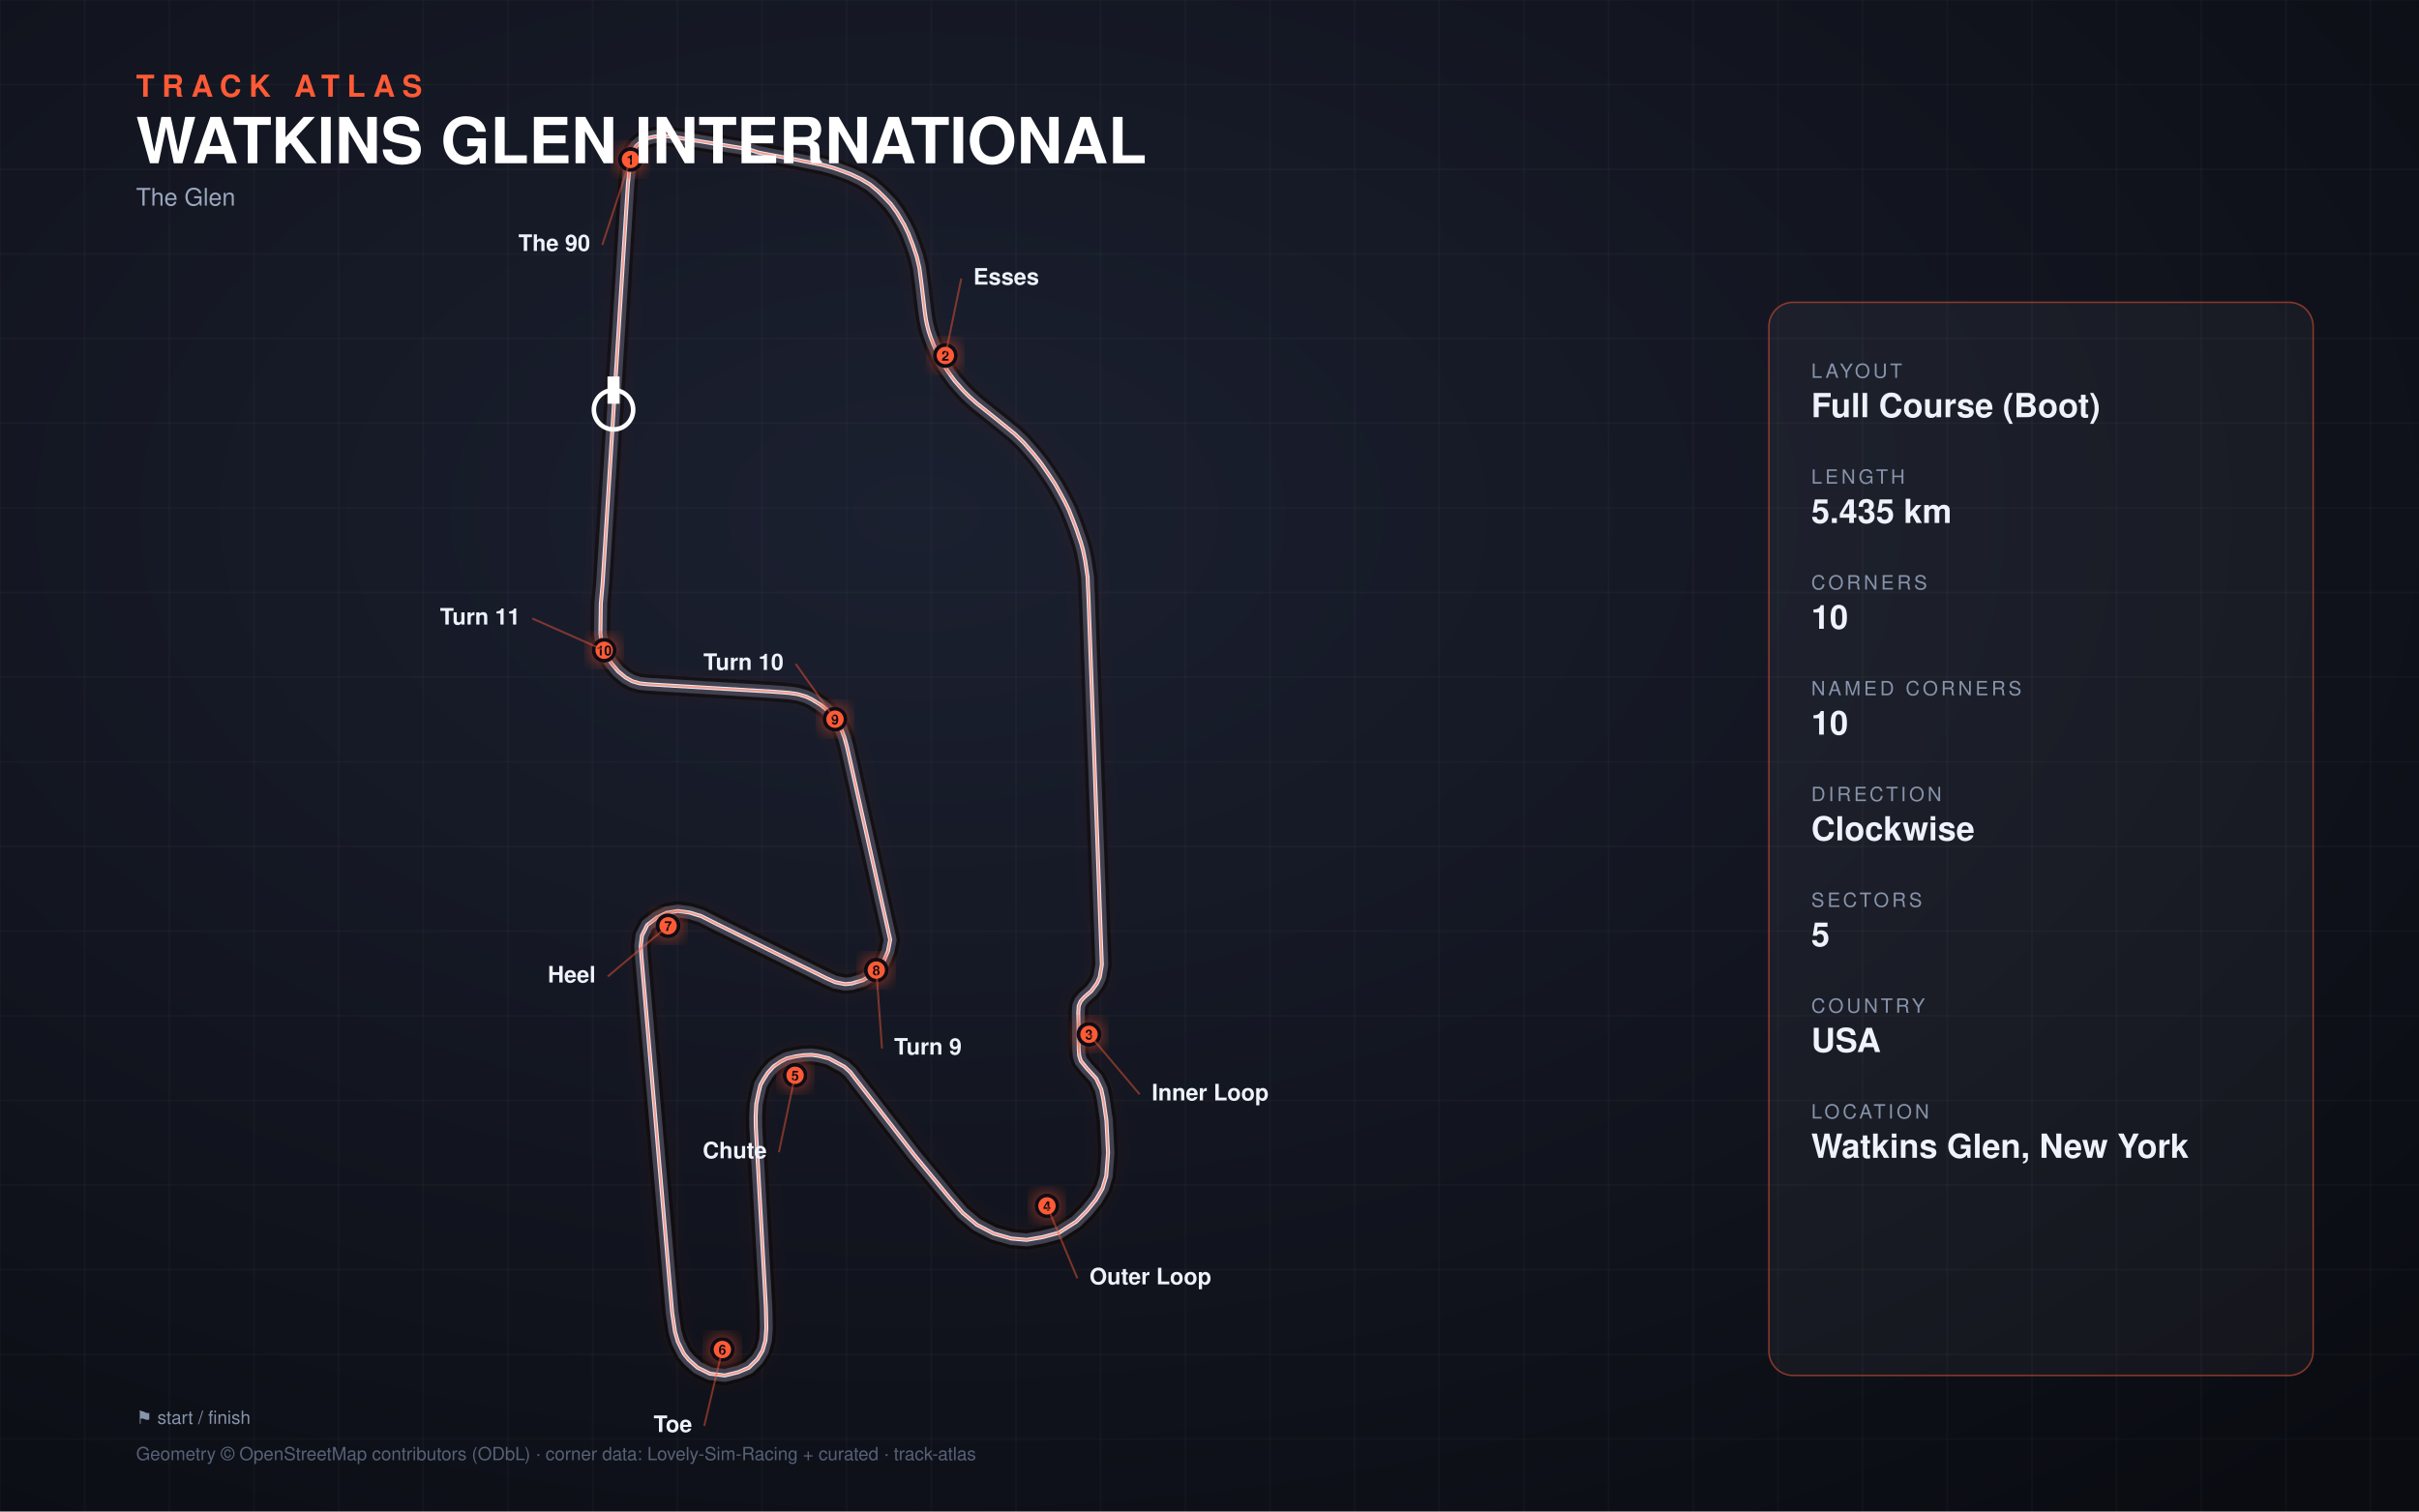
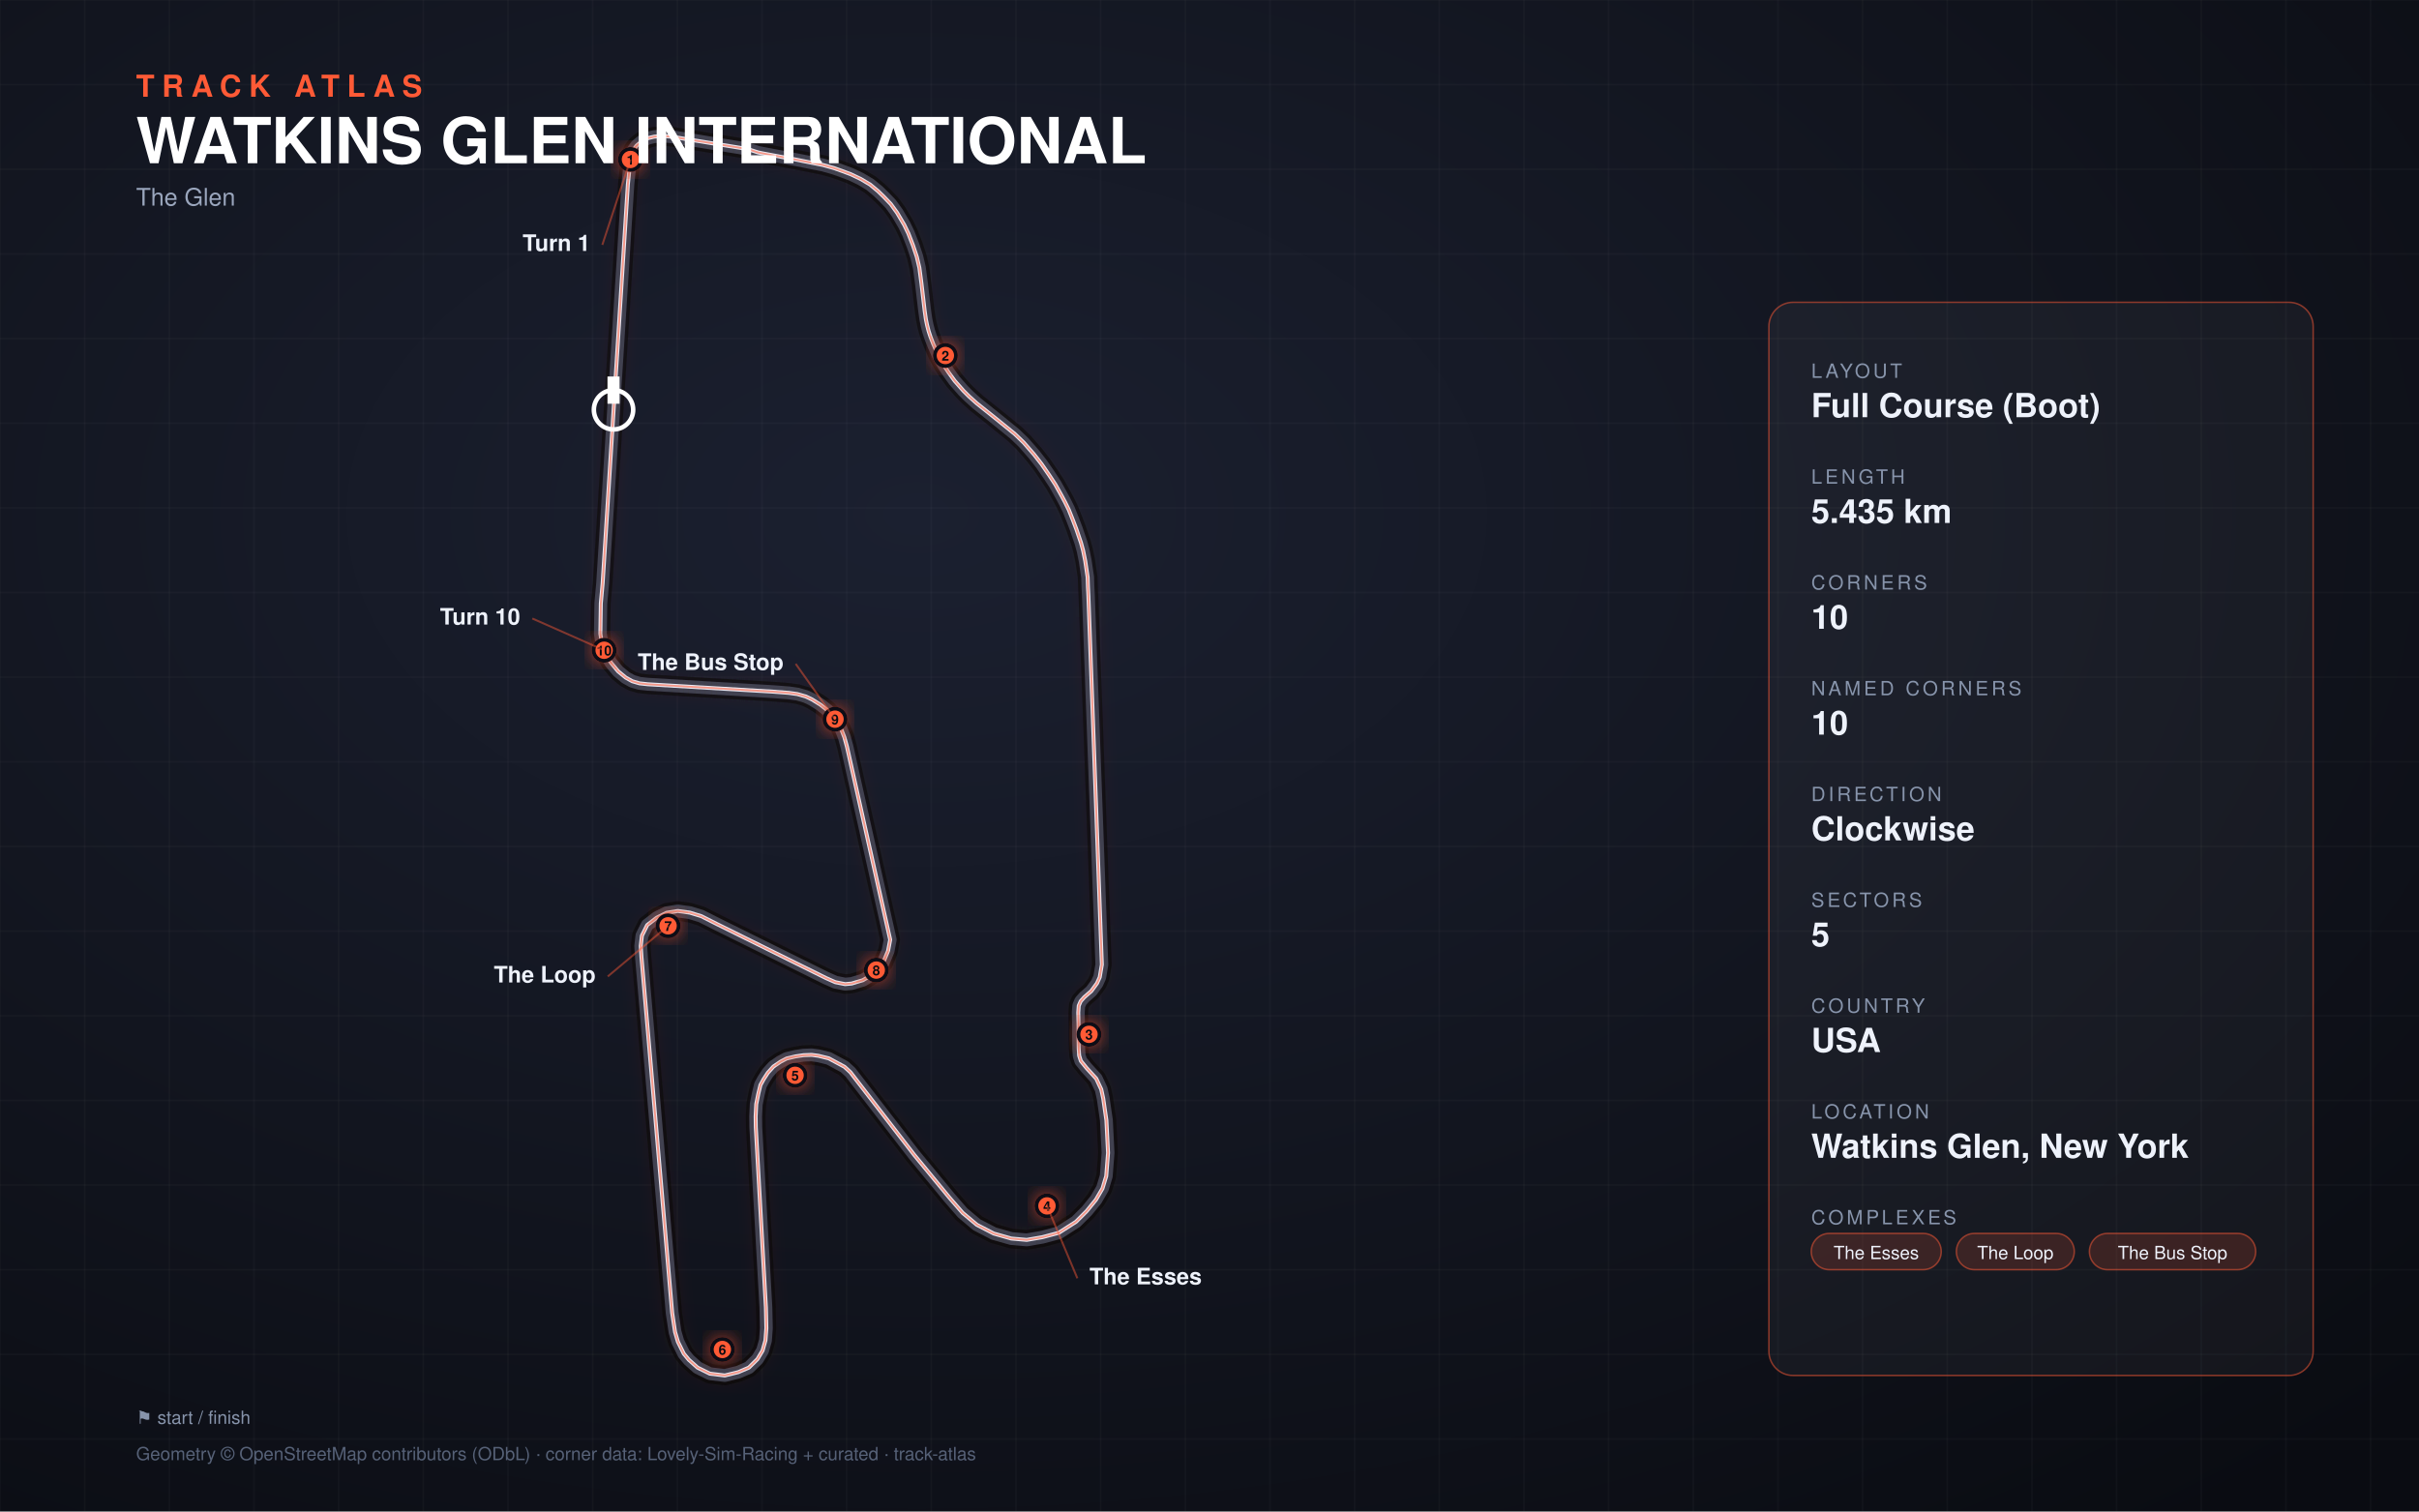
<svg xmlns="http://www.w3.org/2000/svg" width="1600" height="1000" viewBox="0 0 1600 1000" font-family="Helvetica, Arial, sans-serif">
  <defs>
    <radialGradient id="bg" cx="38%" cy="34%" r="85%">
      <stop offset="0%" stop-color="#1b2030" />
      <stop offset="55%" stop-color="#12151f" />
      <stop offset="100%" stop-color="#0a0c12" />
    </radialGradient>
    <linearGradient id="accent" x1="0" y1="0" x2="1" y2="1">
      <stop offset="0%" stop-color="#ff5a36" />
      <stop offset="100%" stop-color="#ffffff" />
    </linearGradient>
    <filter id="glow" x="-40%" y="-40%" width="180%" height="180%">
      <feGaussianBlur stdDeviation="6" result="b" />
      <feMerge>
        <feMergeNode in="b" />
        <feMergeNode in="SourceGraphic" />
      </feMerge>
    </filter>
  </defs>
  <rect width="1600" height="1000" fill="url(#bg)" />
  <line x1="0" y1="0" x2="0" y2="1000" stroke="#ffffff" stroke-opacity="0.025" />
  <line x1="56" y1="0" x2="56" y2="1000" stroke="#ffffff" stroke-opacity="0.025" />
  <line x1="112" y1="0" x2="112" y2="1000" stroke="#ffffff" stroke-opacity="0.025" />
  <line x1="168" y1="0" x2="168" y2="1000" stroke="#ffffff" stroke-opacity="0.025" />
  <line x1="224" y1="0" x2="224" y2="1000" stroke="#ffffff" stroke-opacity="0.025" />
  <line x1="280" y1="0" x2="280" y2="1000" stroke="#ffffff" stroke-opacity="0.025" />
  <line x1="336" y1="0" x2="336" y2="1000" stroke="#ffffff" stroke-opacity="0.025" />
  <line x1="392" y1="0" x2="392" y2="1000" stroke="#ffffff" stroke-opacity="0.025" />
  <line x1="448" y1="0" x2="448" y2="1000" stroke="#ffffff" stroke-opacity="0.025" />
  <line x1="504" y1="0" x2="504" y2="1000" stroke="#ffffff" stroke-opacity="0.025" />
  <line x1="560" y1="0" x2="560" y2="1000" stroke="#ffffff" stroke-opacity="0.025" />
  <line x1="616" y1="0" x2="616" y2="1000" stroke="#ffffff" stroke-opacity="0.025" />
  <line x1="672" y1="0" x2="672" y2="1000" stroke="#ffffff" stroke-opacity="0.025" />
  <line x1="728" y1="0" x2="728" y2="1000" stroke="#ffffff" stroke-opacity="0.025" />
  <line x1="784" y1="0" x2="784" y2="1000" stroke="#ffffff" stroke-opacity="0.025" />
  <line x1="840" y1="0" x2="840" y2="1000" stroke="#ffffff" stroke-opacity="0.025" />
  <line x1="896" y1="0" x2="896" y2="1000" stroke="#ffffff" stroke-opacity="0.025" />
  <line x1="952" y1="0" x2="952" y2="1000" stroke="#ffffff" stroke-opacity="0.025" />
  <line x1="1008" y1="0" x2="1008" y2="1000" stroke="#ffffff" stroke-opacity="0.025" />
  <line x1="1064" y1="0" x2="1064" y2="1000" stroke="#ffffff" stroke-opacity="0.025" />
  <line x1="1120" y1="0" x2="1120" y2="1000" stroke="#ffffff" stroke-opacity="0.025" />
  <line x1="1176" y1="0" x2="1176" y2="1000" stroke="#ffffff" stroke-opacity="0.025" />
  <line x1="1232" y1="0" x2="1232" y2="1000" stroke="#ffffff" stroke-opacity="0.025" />
  <line x1="1288" y1="0" x2="1288" y2="1000" stroke="#ffffff" stroke-opacity="0.025" />
  <line x1="1344" y1="0" x2="1344" y2="1000" stroke="#ffffff" stroke-opacity="0.025" />
  <line x1="1400" y1="0" x2="1400" y2="1000" stroke="#ffffff" stroke-opacity="0.025" />
  <line x1="1456" y1="0" x2="1456" y2="1000" stroke="#ffffff" stroke-opacity="0.025" />
  <line x1="1512" y1="0" x2="1512" y2="1000" stroke="#ffffff" stroke-opacity="0.025" />
  <line x1="1568" y1="0" x2="1568" y2="1000" stroke="#ffffff" stroke-opacity="0.025" />
  <line x1="0" y1="0" x2="1600" y2="0" stroke="#ffffff" stroke-opacity="0.025" />
  <line x1="0" y1="56" x2="1600" y2="56" stroke="#ffffff" stroke-opacity="0.025" />
  <line x1="0" y1="112" x2="1600" y2="112" stroke="#ffffff" stroke-opacity="0.025" />
  <line x1="0" y1="168" x2="1600" y2="168" stroke="#ffffff" stroke-opacity="0.025" />
  <line x1="0" y1="224" x2="1600" y2="224" stroke="#ffffff" stroke-opacity="0.025" />
  <line x1="0" y1="280" x2="1600" y2="280" stroke="#ffffff" stroke-opacity="0.025" />
  <line x1="0" y1="336" x2="1600" y2="336" stroke="#ffffff" stroke-opacity="0.025" />
  <line x1="0" y1="392" x2="1600" y2="392" stroke="#ffffff" stroke-opacity="0.025" />
  <line x1="0" y1="448" x2="1600" y2="448" stroke="#ffffff" stroke-opacity="0.025" />
  <line x1="0" y1="504" x2="1600" y2="504" stroke="#ffffff" stroke-opacity="0.025" />
  <line x1="0" y1="560" x2="1600" y2="560" stroke="#ffffff" stroke-opacity="0.025" />
  <line x1="0" y1="616" x2="1600" y2="616" stroke="#ffffff" stroke-opacity="0.025" />
  <line x1="0" y1="672" x2="1600" y2="672" stroke="#ffffff" stroke-opacity="0.025" />
  <line x1="0" y1="728" x2="1600" y2="728" stroke="#ffffff" stroke-opacity="0.025" />
  <line x1="0" y1="784" x2="1600" y2="784" stroke="#ffffff" stroke-opacity="0.025" />
  <line x1="0" y1="840" x2="1600" y2="840" stroke="#ffffff" stroke-opacity="0.025" />
  <line x1="0" y1="896" x2="1600" y2="896" stroke="#ffffff" stroke-opacity="0.025" />
  <line x1="0" y1="952" x2="1600" y2="952" stroke="#ffffff" stroke-opacity="0.025" />
  <path d="M 511.4,457.6 L 428.5,452.7 L 423.0,452.1 L 418.2,450.7 L 413.9,448.3 L 408.8,444.1 L 404.0,438.3 L 400.5,432.4 L 398.3,426.9 L 397.1,419.3 L 397.4,399.2 L 398.6,385.9 L 415.3,121.9 L 417.0,105.3 L 417.8,101.5 L 419.1,99.0 L 421.0,96.4 L 424.5,93.5 L 428.5,91.4 L 432.8,90.4 L 439.7,90.0 L 446.1,90.7 L 452.0,91.7 L 494.5,98.6 L 501.3,100.8 L 504.1,101.4 L 526.4,105.6 L 538.5,108.0 L 544.1,109.1 L 551.6,111.2 L 557.2,113.2 L 562.8,115.3 L 569.3,118.4 L 575.5,122.1 L 580.8,126.5 L 584.7,130.3 L 589.2,135.0 L 593.4,140.8 L 598.1,148.8 L 600.8,154.4 L 603.9,162.4 L 606.4,169.9 L 608.1,177.1 L 609.5,187.7 L 611.6,205.6 L 612.4,211.2 L 613.2,215.1 L 614.2,219.0 L 615.4,222.7 L 617.3,227.6 L 620.5,234.8 L 624.3,241.7 L 627.5,246.5 L 631.4,251.9 L 637.2,258.5 L 640.9,262.2 L 646.0,266.8 L 657.9,276.3 L 671.2,287.1 L 677.1,292.8 L 683.9,300.6 L 688.9,307.0 L 693.8,314.1 L 698.0,320.5 L 702.3,328.2 L 704.5,332.3 L 706.9,337.2 L 709.7,344.2 L 711.9,350.0 L 715.0,359.1 L 716.4,364.2 L 717.8,371.1 L 719.4,381.9 L 719.6,388.3 L 719.9,394.2 L 728.8,638.2 L 727.4,646.5 L 725.6,650.5 L 721.8,655.7 L 717.2,659.7 L 714.8,662.4 L 713.5,665.4 L 713.2,669.8 L 713.4,679.3 L 713.4,686.9 L 713.5,693.9 L 713.8,698.4 L 714.9,701.9 L 718.7,706.6 L 725.1,713.6 L 728.4,720.7 L 729.7,726.7 L 731.8,741.1 L 732.9,762.7 L 731.7,778.1 L 729.2,786.3 L 724.9,793.7 L 718.8,801.2 L 711.7,808.3 L 700.3,815.6 L 689.5,818.5 L 679.1,820.3 L 668.9,819.4 L 657.3,816.1 L 646.1,810.3 L 636.7,802.4 L 628.1,792.5 L 604.8,764.2 L 567.5,715.9 L 562.5,709.4 L 558.6,705.8 L 554.5,703.6 L 548.2,700.2 L 541.3,698.5 L 536.8,697.9 L 531.5,698.1 L 526.2,698.9 L 520.3,700.3 L 516.3,702.4 L 511.6,705.6 L 507.9,709.7 L 505.1,714.0 L 503.0,717.8 L 501.6,723.5 L 500.2,730.5 L 499.8,738.6 L 499.9,745.7 L 506.6,865.1 L 506.9,878.7 L 506.3,886.8 L 504.4,893.5 L 501.0,899.2 L 495.3,904.8 L 488.3,907.8 L 479.4,910.0 L 469.5,908.8 L 461.4,904.8 L 455.6,899.6 L 452.3,895.6 L 448.4,887.7 L 446.5,881.2 L 444.6,868.6 L 424.3,633.3 L 423.8,625.9 L 424.6,619.0 L 428.1,612.0 L 434.3,607.2 L 440.9,603.9 L 448.3,602.7 L 456.3,603.8 L 463.8,606.1 L 474.1,611.3 L 546.4,647.1 L 552.5,649.8 L 559.0,651.1 L 563.3,650.7 L 570.7,648.5 L 576.6,645.0 L 584.1,637.0 L 587.4,629.1 L 588.8,621.7 L 560.2,494.0 L 558.5,487.8 L 556.4,482.4 L 553.2,476.9 L 550.5,473.5 L 547.3,469.9 L 542.6,466.2 L 537.0,462.7 L 533.0,460.8 L 527.4,459.2 L 521.8,458.4 L 511.4,457.6 Z" fill="none" stroke="#000000" stroke-opacity="0.5" stroke-width="13" stroke-linejoin="round" stroke-linecap="round" />
  <path d="M 511.4,457.6 L 428.5,452.7 L 423.0,452.1 L 418.2,450.7 L 413.9,448.3 L 408.8,444.1 L 404.0,438.3 L 400.5,432.4 L 398.3,426.9 L 397.1,419.3 L 397.4,399.2 L 398.6,385.9 L 415.3,121.9 L 417.0,105.3 L 417.8,101.5 L 419.1,99.0 L 421.0,96.4 L 424.5,93.5 L 428.5,91.4 L 432.8,90.4 L 439.7,90.0 L 446.1,90.7 L 452.0,91.7 L 494.5,98.6 L 501.3,100.8 L 504.1,101.4 L 526.4,105.6 L 538.5,108.0 L 544.1,109.1 L 551.6,111.2 L 557.2,113.2 L 562.8,115.3 L 569.3,118.4 L 575.5,122.1 L 580.8,126.5 L 584.7,130.3 L 589.2,135.0 L 593.4,140.8 L 598.1,148.8 L 600.8,154.4 L 603.9,162.4 L 606.4,169.9 L 608.1,177.1 L 609.5,187.7 L 611.6,205.6 L 612.4,211.2 L 613.2,215.1 L 614.2,219.0 L 615.4,222.7 L 617.3,227.6 L 620.5,234.8 L 624.3,241.7 L 627.5,246.5 L 631.4,251.9 L 637.2,258.5 L 640.9,262.2 L 646.0,266.8 L 657.9,276.3 L 671.2,287.1 L 677.1,292.8 L 683.9,300.6 L 688.9,307.0 L 693.8,314.1 L 698.0,320.5 L 702.3,328.2 L 704.5,332.3 L 706.9,337.2 L 709.7,344.2 L 711.9,350.0 L 715.0,359.1 L 716.4,364.2 L 717.8,371.1 L 719.4,381.9 L 719.6,388.3 L 719.9,394.2 L 728.8,638.2 L 727.4,646.5 L 725.6,650.5 L 721.8,655.7 L 717.2,659.7 L 714.8,662.4 L 713.5,665.4 L 713.2,669.8 L 713.4,679.3 L 713.4,686.9 L 713.5,693.9 L 713.8,698.4 L 714.9,701.9 L 718.7,706.6 L 725.1,713.6 L 728.4,720.7 L 729.7,726.7 L 731.8,741.1 L 732.9,762.7 L 731.7,778.1 L 729.2,786.3 L 724.9,793.7 L 718.8,801.2 L 711.7,808.3 L 700.3,815.6 L 689.5,818.5 L 679.1,820.3 L 668.9,819.4 L 657.3,816.1 L 646.1,810.3 L 636.7,802.4 L 628.1,792.5 L 604.8,764.2 L 567.5,715.9 L 562.5,709.4 L 558.6,705.8 L 554.5,703.6 L 548.2,700.2 L 541.3,698.5 L 536.8,697.9 L 531.5,698.1 L 526.2,698.9 L 520.3,700.3 L 516.3,702.4 L 511.6,705.6 L 507.9,709.7 L 505.1,714.0 L 503.0,717.8 L 501.6,723.5 L 500.2,730.5 L 499.8,738.6 L 499.9,745.7 L 506.6,865.1 L 506.9,878.7 L 506.3,886.8 L 504.4,893.5 L 501.0,899.2 L 495.3,904.8 L 488.3,907.8 L 479.4,910.0 L 469.5,908.8 L 461.4,904.8 L 455.6,899.6 L 452.3,895.6 L 448.4,887.7 L 446.5,881.2 L 444.6,868.6 L 424.3,633.3 L 423.8,625.9 L 424.6,619.0 L 428.1,612.0 L 434.3,607.2 L 440.9,603.9 L 448.3,602.7 L 456.3,603.8 L 463.8,606.1 L 474.1,611.3 L 546.4,647.1 L 552.5,649.8 L 559.0,651.1 L 563.3,650.7 L 570.7,648.5 L 576.6,645.0 L 584.1,637.0 L 587.4,629.1 L 588.8,621.7 L 560.2,494.0 L 558.5,487.8 L 556.4,482.4 L 553.2,476.9 L 550.5,473.5 L 547.3,469.9 L 542.6,466.2 L 537.0,462.7 L 533.0,460.8 L 527.4,459.2 L 521.8,458.4 L 511.4,457.6 Z" fill="none" stroke="#39404f" stroke-width="8.5" stroke-linejoin="round" stroke-linecap="round" />
  <path d="M 511.4,457.6 L 428.5,452.7 L 423.0,452.1 L 418.2,450.7 L 413.9,448.3 L 408.8,444.1 L 404.0,438.3 L 400.5,432.4 L 398.3,426.9 L 397.1,419.3 L 397.4,399.2 L 398.6,385.9 L 415.3,121.9 L 417.0,105.3 L 417.8,101.5 L 419.1,99.0 L 421.0,96.4 L 424.5,93.5 L 428.5,91.4 L 432.8,90.4 L 439.7,90.0 L 446.1,90.7 L 452.0,91.7 L 494.5,98.6 L 501.3,100.8 L 504.1,101.4 L 526.4,105.6 L 538.5,108.0 L 544.1,109.1 L 551.6,111.2 L 557.2,113.2 L 562.8,115.3 L 569.3,118.4 L 575.5,122.1 L 580.8,126.5 L 584.7,130.3 L 589.2,135.0 L 593.4,140.8 L 598.1,148.8 L 600.8,154.4 L 603.9,162.4 L 606.4,169.9 L 608.1,177.1 L 609.5,187.7 L 611.6,205.6 L 612.4,211.2 L 613.2,215.1 L 614.2,219.0 L 615.4,222.7 L 617.3,227.6 L 620.5,234.8 L 624.3,241.7 L 627.5,246.5 L 631.4,251.9 L 637.2,258.5 L 640.9,262.2 L 646.0,266.8 L 657.9,276.3 L 671.2,287.1 L 677.1,292.8 L 683.9,300.6 L 688.9,307.0 L 693.8,314.1 L 698.0,320.5 L 702.3,328.2 L 704.5,332.3 L 706.9,337.2 L 709.7,344.2 L 711.9,350.0 L 715.0,359.1 L 716.4,364.2 L 717.8,371.1 L 719.4,381.9 L 719.6,388.3 L 719.9,394.2 L 728.8,638.2 L 727.4,646.5 L 725.6,650.5 L 721.8,655.7 L 717.2,659.7 L 714.8,662.4 L 713.5,665.4 L 713.2,669.8 L 713.4,679.3 L 713.4,686.9 L 713.5,693.9 L 713.8,698.4 L 714.9,701.9 L 718.7,706.6 L 725.1,713.6 L 728.4,720.7 L 729.7,726.7 L 731.8,741.1 L 732.9,762.7 L 731.7,778.1 L 729.2,786.3 L 724.9,793.7 L 718.8,801.2 L 711.7,808.3 L 700.3,815.6 L 689.5,818.5 L 679.1,820.3 L 668.9,819.4 L 657.3,816.1 L 646.1,810.3 L 636.7,802.4 L 628.1,792.5 L 604.8,764.2 L 567.5,715.9 L 562.5,709.4 L 558.6,705.8 L 554.5,703.6 L 548.2,700.2 L 541.3,698.5 L 536.8,697.9 L 531.5,698.1 L 526.2,698.9 L 520.3,700.3 L 516.3,702.4 L 511.6,705.6 L 507.9,709.7 L 505.1,714.0 L 503.0,717.8 L 501.6,723.5 L 500.2,730.5 L 499.8,738.6 L 499.9,745.7 L 506.6,865.1 L 506.9,878.7 L 506.3,886.8 L 504.4,893.5 L 501.0,899.2 L 495.3,904.8 L 488.3,907.8 L 479.4,910.0 L 469.5,908.8 L 461.4,904.8 L 455.6,899.6 L 452.3,895.6 L 448.4,887.7 L 446.5,881.2 L 444.6,868.6 L 424.3,633.3 L 423.8,625.9 L 424.6,619.0 L 428.1,612.0 L 434.3,607.2 L 440.9,603.9 L 448.3,602.7 L 456.3,603.8 L 463.8,606.1 L 474.1,611.3 L 546.4,647.1 L 552.5,649.8 L 559.0,651.1 L 563.3,650.7 L 570.7,648.5 L 576.6,645.0 L 584.1,637.0 L 587.4,629.1 L 588.8,621.7 L 560.2,494.0 L 558.5,487.8 L 556.4,482.4 L 553.2,476.9 L 550.5,473.5 L 547.3,469.9 L 542.6,466.2 L 537.0,462.7 L 533.0,460.8 L 527.4,459.2 L 521.8,458.4 L 511.4,457.6 Z" fill="none" stroke="#e7edf8" stroke-width="2.6" stroke-linejoin="round" stroke-linecap="round" />
  <path d="M 511.4,457.6 L 428.5,452.7 L 423.0,452.1 L 418.2,450.7 L 413.9,448.3 L 408.8,444.1 L 404.0,438.3 L 400.5,432.4 L 398.3,426.9 L 397.1,419.3 L 397.4,399.2 L 398.6,385.9 L 415.3,121.9 L 417.0,105.3 L 417.8,101.5 L 419.1,99.0 L 421.0,96.4 L 424.5,93.5 L 428.5,91.4 L 432.8,90.4 L 439.7,90.0 L 446.1,90.7 L 452.0,91.7 L 494.5,98.6 L 501.3,100.8 L 504.1,101.4 L 526.4,105.6 L 538.5,108.0 L 544.1,109.1 L 551.6,111.2 L 557.2,113.2 L 562.8,115.3 L 569.3,118.4 L 575.5,122.1 L 580.8,126.5 L 584.7,130.3 L 589.2,135.0 L 593.4,140.8 L 598.1,148.8 L 600.8,154.4 L 603.9,162.4 L 606.4,169.9 L 608.1,177.1 L 609.5,187.7 L 611.6,205.6 L 612.4,211.2 L 613.2,215.1 L 614.2,219.0 L 615.4,222.7 L 617.3,227.6 L 620.5,234.8 L 624.3,241.7 L 627.5,246.5 L 631.4,251.9 L 637.2,258.5 L 640.9,262.2 L 646.0,266.8 L 657.9,276.3 L 671.2,287.1 L 677.1,292.8 L 683.9,300.6 L 688.9,307.0 L 693.8,314.1 L 698.0,320.5 L 702.3,328.2 L 704.5,332.3 L 706.9,337.2 L 709.7,344.2 L 711.9,350.0 L 715.0,359.1 L 716.4,364.2 L 717.8,371.1 L 719.4,381.9 L 719.6,388.3 L 719.9,394.2 L 728.8,638.2 L 727.4,646.5 L 725.6,650.5 L 721.8,655.7 L 717.2,659.7 L 714.8,662.4 L 713.5,665.4 L 713.2,669.8 L 713.4,679.3 L 713.4,686.9 L 713.5,693.9 L 713.8,698.4 L 714.9,701.9 L 718.7,706.6 L 725.1,713.6 L 728.4,720.7 L 729.7,726.7 L 731.8,741.1 L 732.9,762.7 L 731.7,778.1 L 729.2,786.3 L 724.9,793.7 L 718.8,801.2 L 711.7,808.3 L 700.3,815.6 L 689.5,818.5 L 679.1,820.3 L 668.9,819.4 L 657.3,816.1 L 646.1,810.3 L 636.7,802.4 L 628.1,792.5 L 604.8,764.2 L 567.5,715.9 L 562.5,709.4 L 558.6,705.8 L 554.5,703.6 L 548.2,700.2 L 541.3,698.5 L 536.8,697.9 L 531.5,698.1 L 526.2,698.9 L 520.3,700.3 L 516.3,702.4 L 511.6,705.6 L 507.9,709.7 L 505.1,714.0 L 503.0,717.8 L 501.6,723.5 L 500.2,730.5 L 499.8,738.6 L 499.9,745.7 L 506.6,865.1 L 506.9,878.7 L 506.3,886.8 L 504.4,893.5 L 501.0,899.2 L 495.3,904.8 L 488.3,907.8 L 479.4,910.0 L 469.5,908.8 L 461.4,904.8 L 455.6,899.6 L 452.3,895.6 L 448.4,887.7 L 446.5,881.2 L 444.6,868.6 L 424.3,633.3 L 423.8,625.9 L 424.6,619.0 L 428.1,612.0 L 434.3,607.2 L 440.9,603.9 L 448.3,602.7 L 456.3,603.8 L 463.8,606.1 L 474.1,611.3 L 546.4,647.1 L 552.5,649.8 L 559.0,651.1 L 563.3,650.7 L 570.7,648.5 L 576.6,645.0 L 584.1,637.0 L 587.4,629.1 L 588.8,621.7 L 560.2,494.0 L 558.5,487.8 L 556.4,482.4 L 553.2,476.9 L 550.5,473.5 L 547.3,469.9 L 542.6,466.2 L 537.0,462.7 L 533.0,460.8 L 527.4,459.2 L 521.8,458.4 L 511.4,457.6 Z" fill="none" stroke="#ff5a36" stroke-opacity="0.55" stroke-width="1.2" stroke-linejoin="round" filter="url(#glow)" />
  <circle cx="405.8" cy="271.1" r="13" fill="none" stroke="#ffffff" stroke-width="3" />
  <rect x="401.8" y="249.1" width="8" height="18" fill="#ffffff" />
  <circle cx="417.0" cy="105.5" r="7" fill="#ff5a36" stroke="#0a0c12" stroke-width="2.5" filter="url(#glow)" />
  <text x="417.0" y="108.9" font-size="9" font-weight="700" fill="#0a0c12" text-anchor="middle">1</text>
  <circle cx="625.3" cy="235.2" r="7" fill="#ff5a36" stroke="#0a0c12" stroke-width="2.5" filter="url(#glow)" />
  <text x="625.3" y="238.6" font-size="9" font-weight="700" fill="#0a0c12" text-anchor="middle">2</text>
  <circle cx="720.3" cy="684.3" r="7" fill="#ff5a36" stroke="#0a0c12" stroke-width="2.5" filter="url(#glow)" />
  <text x="720.3" y="687.7" font-size="9" font-weight="700" fill="#0a0c12" text-anchor="middle">3</text>
  <circle cx="692.5" cy="797.8" r="7" fill="#ff5a36" stroke="#0a0c12" stroke-width="2.5" filter="url(#glow)" />
  <text x="692.5" y="801.2" font-size="9" font-weight="700" fill="#0a0c12" text-anchor="middle">4</text>
  <circle cx="525.9" cy="711.4" r="7" fill="#ff5a36" stroke="#0a0c12" stroke-width="2.5" filter="url(#glow)" />
  <text x="525.9" y="714.8" font-size="9" font-weight="700" fill="#0a0c12" text-anchor="middle">5</text>
  <circle cx="477.8" cy="892.8" r="7" fill="#ff5a36" stroke="#0a0c12" stroke-width="2.5" filter="url(#glow)" />
  <text x="477.8" y="896.2" font-size="9" font-weight="700" fill="#0a0c12" text-anchor="middle">6</text>
  <circle cx="441.9" cy="612.5" r="7" fill="#ff5a36" stroke="#0a0c12" stroke-width="2.5" filter="url(#glow)" />
  <text x="441.9" y="615.9" font-size="9" font-weight="700" fill="#0a0c12" text-anchor="middle">7</text>
  <circle cx="579.6" cy="641.8" r="7" fill="#ff5a36" stroke="#0a0c12" stroke-width="2.5" filter="url(#glow)" />
  <text x="579.6" y="645.2" font-size="9" font-weight="700" fill="#0a0c12" text-anchor="middle">8</text>
  <circle cx="552.3" cy="475.8" r="7" fill="#ff5a36" stroke="#0a0c12" stroke-width="2.5" filter="url(#glow)" />
  <text x="552.3" y="479.2" font-size="9" font-weight="700" fill="#0a0c12" text-anchor="middle">9</text>
  <circle cx="399.6" cy="430.2" r="7" fill="#ff5a36" stroke="#0a0c12" stroke-width="2.5" filter="url(#glow)" />
  <text x="399.6" y="433.6" font-size="9" font-weight="700" fill="#0a0c12" text-anchor="middle">10</text>
  <line x1="417.0" y1="105.5" x2="398.4" y2="162.0" stroke="#ff5a36" stroke-opacity="0.45" stroke-width="1.3" />
-   <text x="390.4" y="166.0" font-size="15" font-weight="600" fill="#eef2fb" text-anchor="end">The 90</text>
-   <line x1="625.3" y1="235.2" x2="635.8" y2="184.3" stroke="#ff5a36" stroke-opacity="0.45" stroke-width="1.3" />
-   <text x="643.8" y="188.3" font-size="15" font-weight="600" fill="#eef2fb" text-anchor="start">Esses</text>
-   <line x1="720.3" y1="684.3" x2="753.8" y2="724.0" stroke="#ff5a36" stroke-opacity="0.45" stroke-width="1.3" />
-   <text x="761.8" y="728.0" font-size="15" font-weight="600" fill="#eef2fb" text-anchor="start">Inner Loop</text>
+   <text x="390.4" y="166.0" font-size="15" font-weight="600" fill="#eef2fb" text-anchor="end">Turn 1</text>
  <line x1="692.5" y1="797.8" x2="712.6" y2="845.7" stroke="#ff5a36" stroke-opacity="0.45" stroke-width="1.3" />
-   <text x="720.6" y="849.7" font-size="15" font-weight="600" fill="#eef2fb" text-anchor="start">Outer Loop</text>
-   <line x1="525.9" y1="711.4" x2="515.2" y2="762.3" stroke="#ff5a36" stroke-opacity="0.45" stroke-width="1.3" />
-   <text x="507.2" y="766.3" font-size="15" font-weight="600" fill="#eef2fb" text-anchor="end">Chute</text>
-   <line x1="477.8" y1="892.8" x2="465.8" y2="943.4" stroke="#ff5a36" stroke-opacity="0.45" stroke-width="1.3" />
-   <text x="457.8" y="947.4" font-size="15" font-weight="600" fill="#eef2fb" text-anchor="end">Toe</text>
+   <text x="720.6" y="849.7" font-size="15" font-weight="600" fill="#eef2fb" text-anchor="start">The Esses</text>
  <line x1="441.9" y1="612.5" x2="402.0" y2="646.0" stroke="#ff5a36" stroke-opacity="0.45" stroke-width="1.3" />
-   <text x="394.0" y="650.0" font-size="15" font-weight="600" fill="#eef2fb" text-anchor="end">Heel</text>
-   <line x1="579.6" y1="641.8" x2="583.4" y2="693.7" stroke="#ff5a36" stroke-opacity="0.45" stroke-width="1.3" />
-   <text x="591.4" y="697.7" font-size="15" font-weight="600" fill="#eef2fb" text-anchor="start">Turn 9</text>
+   <text x="394.0" y="650.0" font-size="15" font-weight="600" fill="#eef2fb" text-anchor="end">The Loop</text>
  <line x1="552.3" y1="475.8" x2="526.3" y2="439.2" stroke="#ff5a36" stroke-opacity="0.45" stroke-width="1.3" />
-   <text x="518.3" y="443.2" font-size="15" font-weight="600" fill="#eef2fb" text-anchor="end">Turn 10</text>
+   <text x="518.3" y="443.2" font-size="15" font-weight="600" fill="#eef2fb" text-anchor="end">The Bus Stop</text>
  <line x1="399.6" y1="430.2" x2="352.1" y2="409.2" stroke="#ff5a36" stroke-opacity="0.45" stroke-width="1.3" />
-   <text x="344.1" y="413.2" font-size="15" font-weight="600" fill="#eef2fb" text-anchor="end">Turn 11</text>
+   <text x="344.1" y="413.2" font-size="15" font-weight="600" fill="#eef2fb" text-anchor="end">Turn 10</text>
  <text x="90" y="64" font-size="20" letter-spacing="5" fill="#ff5a36" font-weight="700">TRACK ATLAS</text>
  <text x="90" y="108" font-size="42" font-weight="800" fill="#ffffff">WATKINS GLEN INTERNATIONAL</text>
  <text x="90" y="136" font-size="16" fill="#9aa6bd">The Glen</text>
  <rect x="1170" y="200" width="360" height="710" rx="16" fill="#ffffff" fill-opacity="0.04" stroke="#ff5a36" stroke-opacity="0.5" />
  <text x="1198" y="250" font-size="13" letter-spacing="2" fill="#8794ab">LAYOUT</text>
  <text x="1198" y="276" font-size="22" font-weight="700" fill="#eef2fb">Full Course (Boot)</text>
  <text x="1198" y="320" font-size="13" letter-spacing="2" fill="#8794ab">LENGTH</text>
  <text x="1198" y="346" font-size="22" font-weight="700" fill="#eef2fb">5.435 km</text>
  <text x="1198" y="390" font-size="13" letter-spacing="2" fill="#8794ab">CORNERS</text>
  <text x="1198" y="416" font-size="22" font-weight="700" fill="#eef2fb">10</text>
  <text x="1198" y="460" font-size="13" letter-spacing="2" fill="#8794ab">NAMED CORNERS</text>
  <text x="1198" y="486" font-size="22" font-weight="700" fill="#eef2fb">10</text>
  <text x="1198" y="530" font-size="13" letter-spacing="2" fill="#8794ab">DIRECTION</text>
  <text x="1198" y="556" font-size="22" font-weight="700" fill="#eef2fb">Clockwise</text>
  <text x="1198" y="600" font-size="13" letter-spacing="2" fill="#8794ab">SECTORS</text>
  <text x="1198" y="626" font-size="22" font-weight="700" fill="#eef2fb">5</text>
  <text x="1198" y="670" font-size="13" letter-spacing="2" fill="#8794ab">COUNTRY</text>
  <text x="1198" y="696" font-size="22" font-weight="700" fill="#eef2fb">USA</text>
  <text x="1198" y="740" font-size="13" letter-spacing="2" fill="#8794ab">LOCATION</text>
  <text x="1198" y="766" font-size="22" font-weight="700" fill="#eef2fb">Watkins Glen, New York</text>
+   <text x="1198" y="810" font-size="13" letter-spacing="2" fill="#8794ab">COMPLEXES</text>
+   <rect x="1198" y="816" width="86" height="24" rx="12" fill="#ff5a36" fill-opacity="0.16" stroke="#ff5a36" stroke-opacity="0.5" />
+   <text x="1241" y="833" font-size="12" fill="#eef2fb" text-anchor="middle">The Esses</text>
+   <rect x="1294" y="816" width="78" height="24" rx="12" fill="#ff5a36" fill-opacity="0.16" stroke="#ff5a36" stroke-opacity="0.5" />
+   <text x="1333" y="833" font-size="12" fill="#eef2fb" text-anchor="middle">The Loop</text>
+   <rect x="1382" y="816" width="110" height="24" rx="12" fill="#ff5a36" fill-opacity="0.16" stroke="#ff5a36" stroke-opacity="0.5" />
+   <text x="1437" y="833" font-size="12" fill="#eef2fb" text-anchor="middle">The Bus Stop</text>
  <text x="90" y="966" font-size="12" fill="#566177">Geometry © OpenStreetMap contributors (ODbL) · corner data: Lovely-Sim-Racing + curated · track-atlas</text>
  <text x="90" y="942" font-size="12" fill="#8794ab">⚑ start / finish</text>
</svg>
